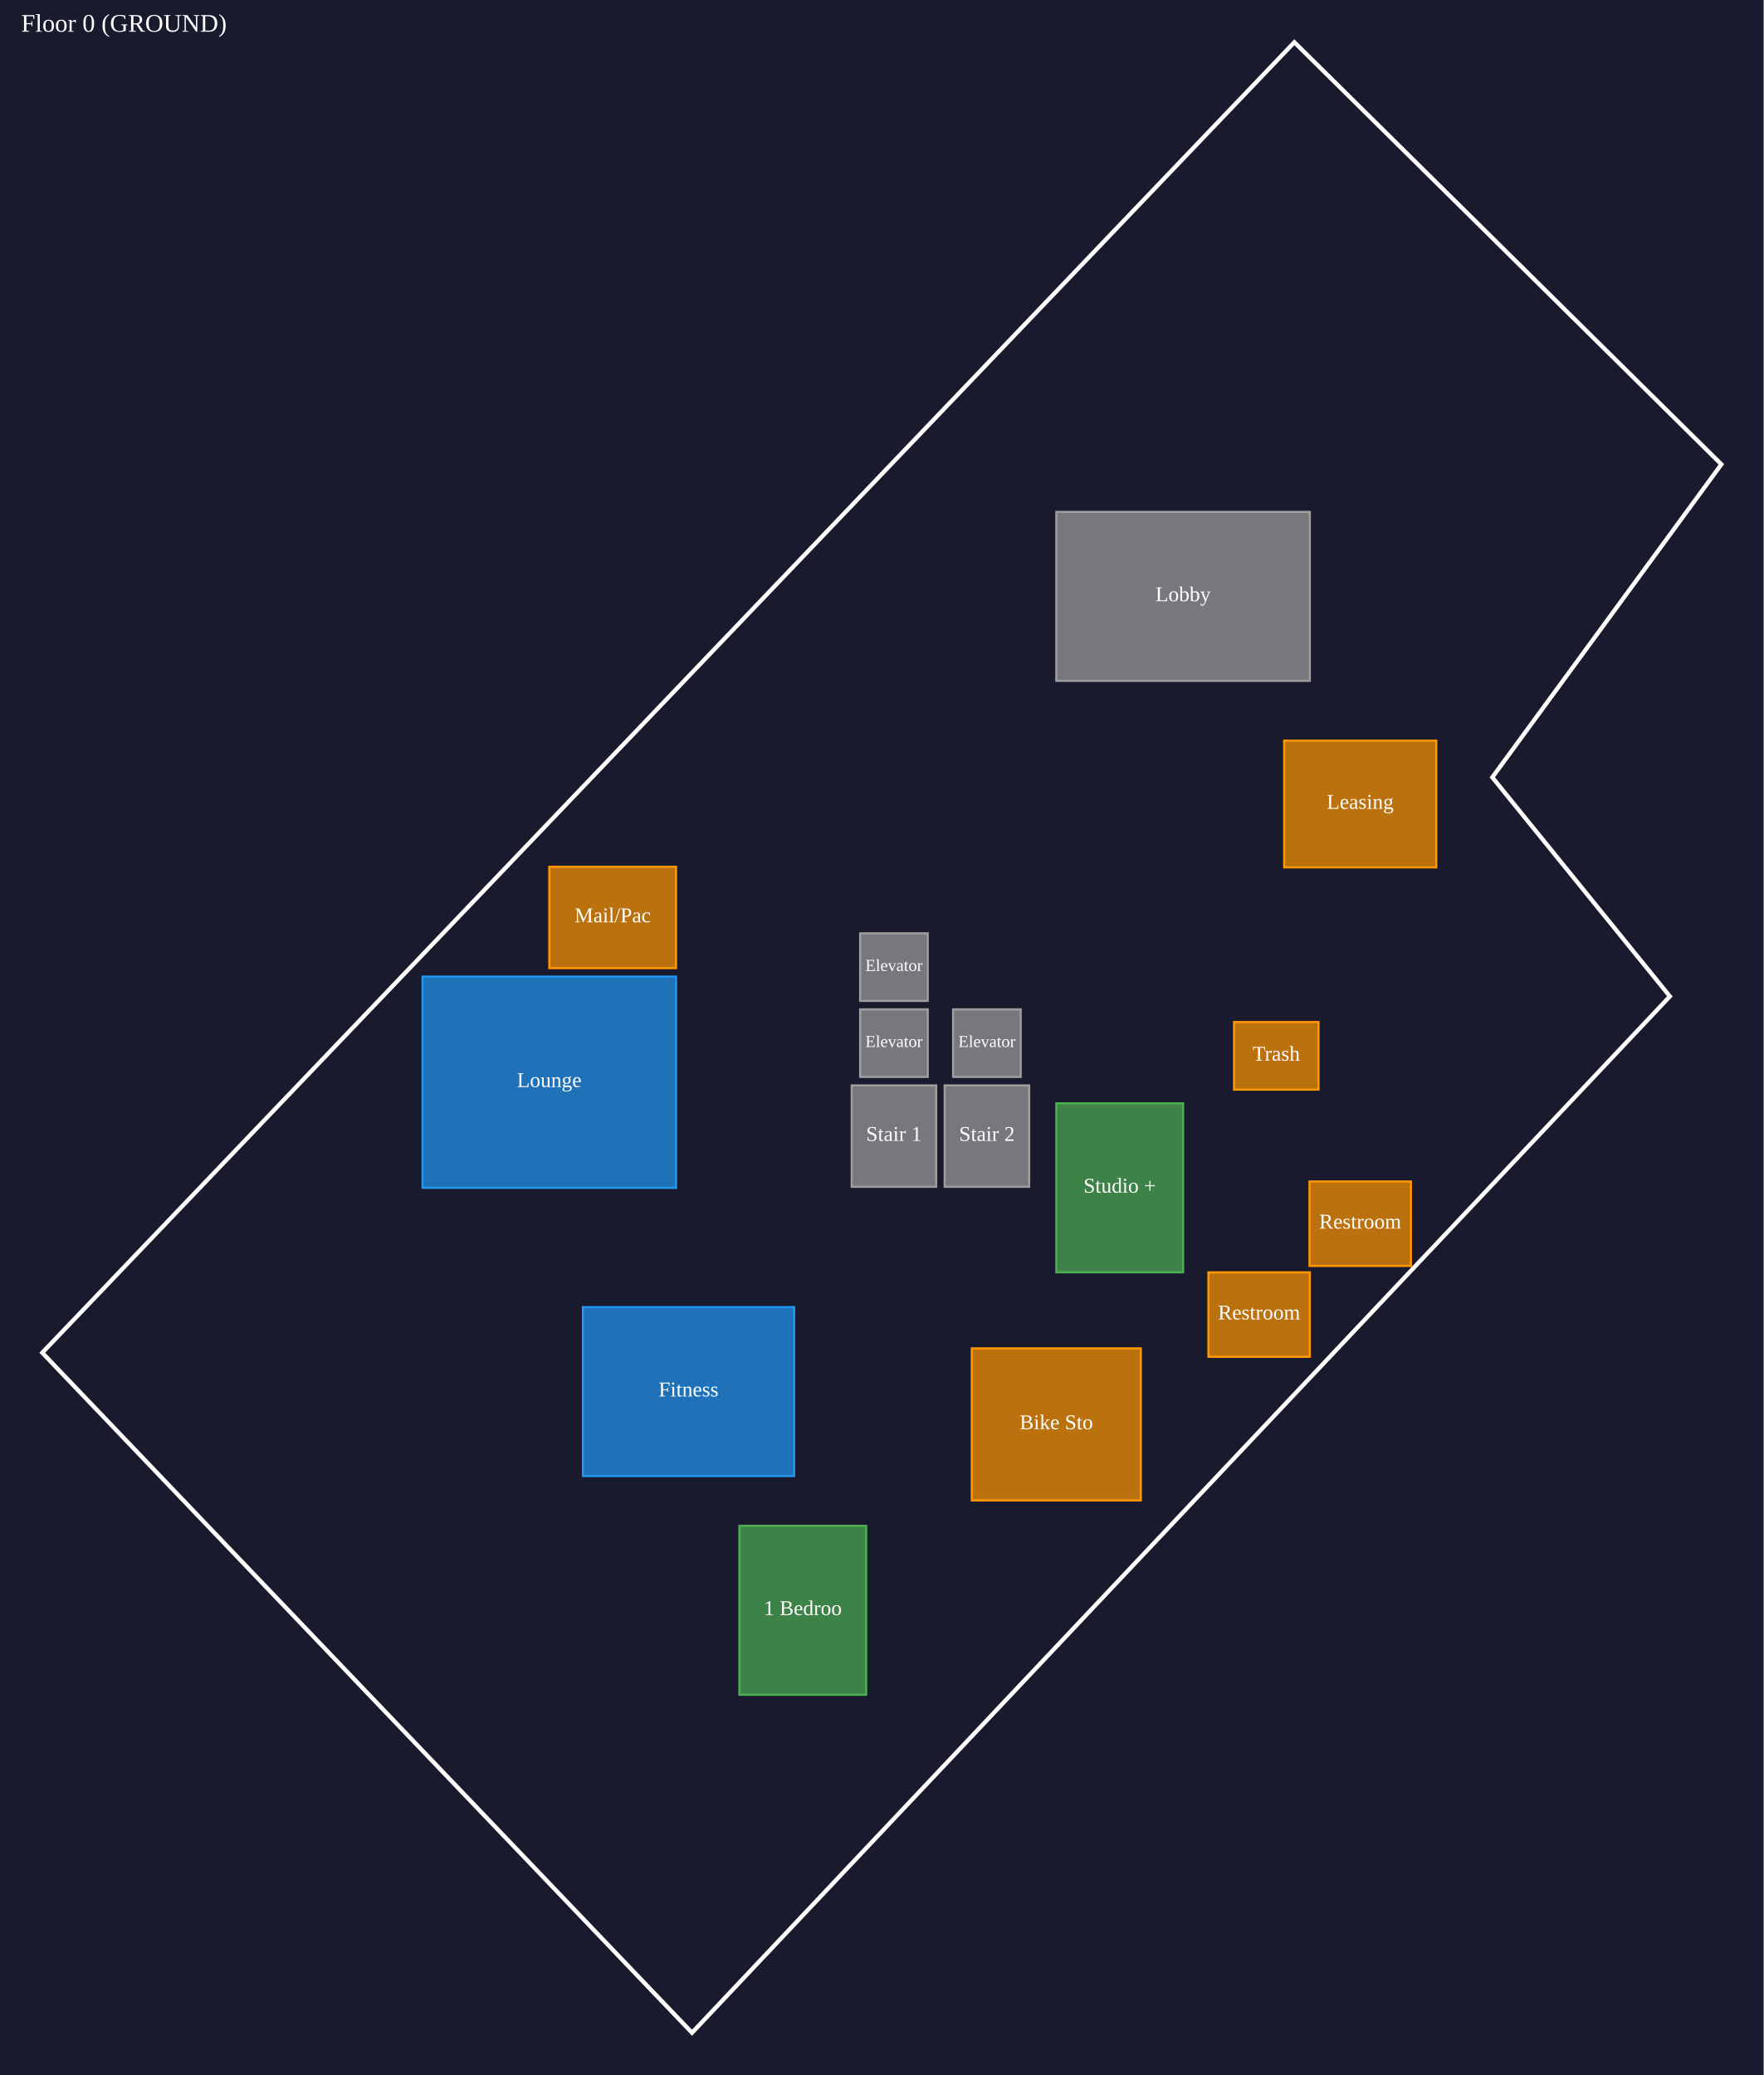
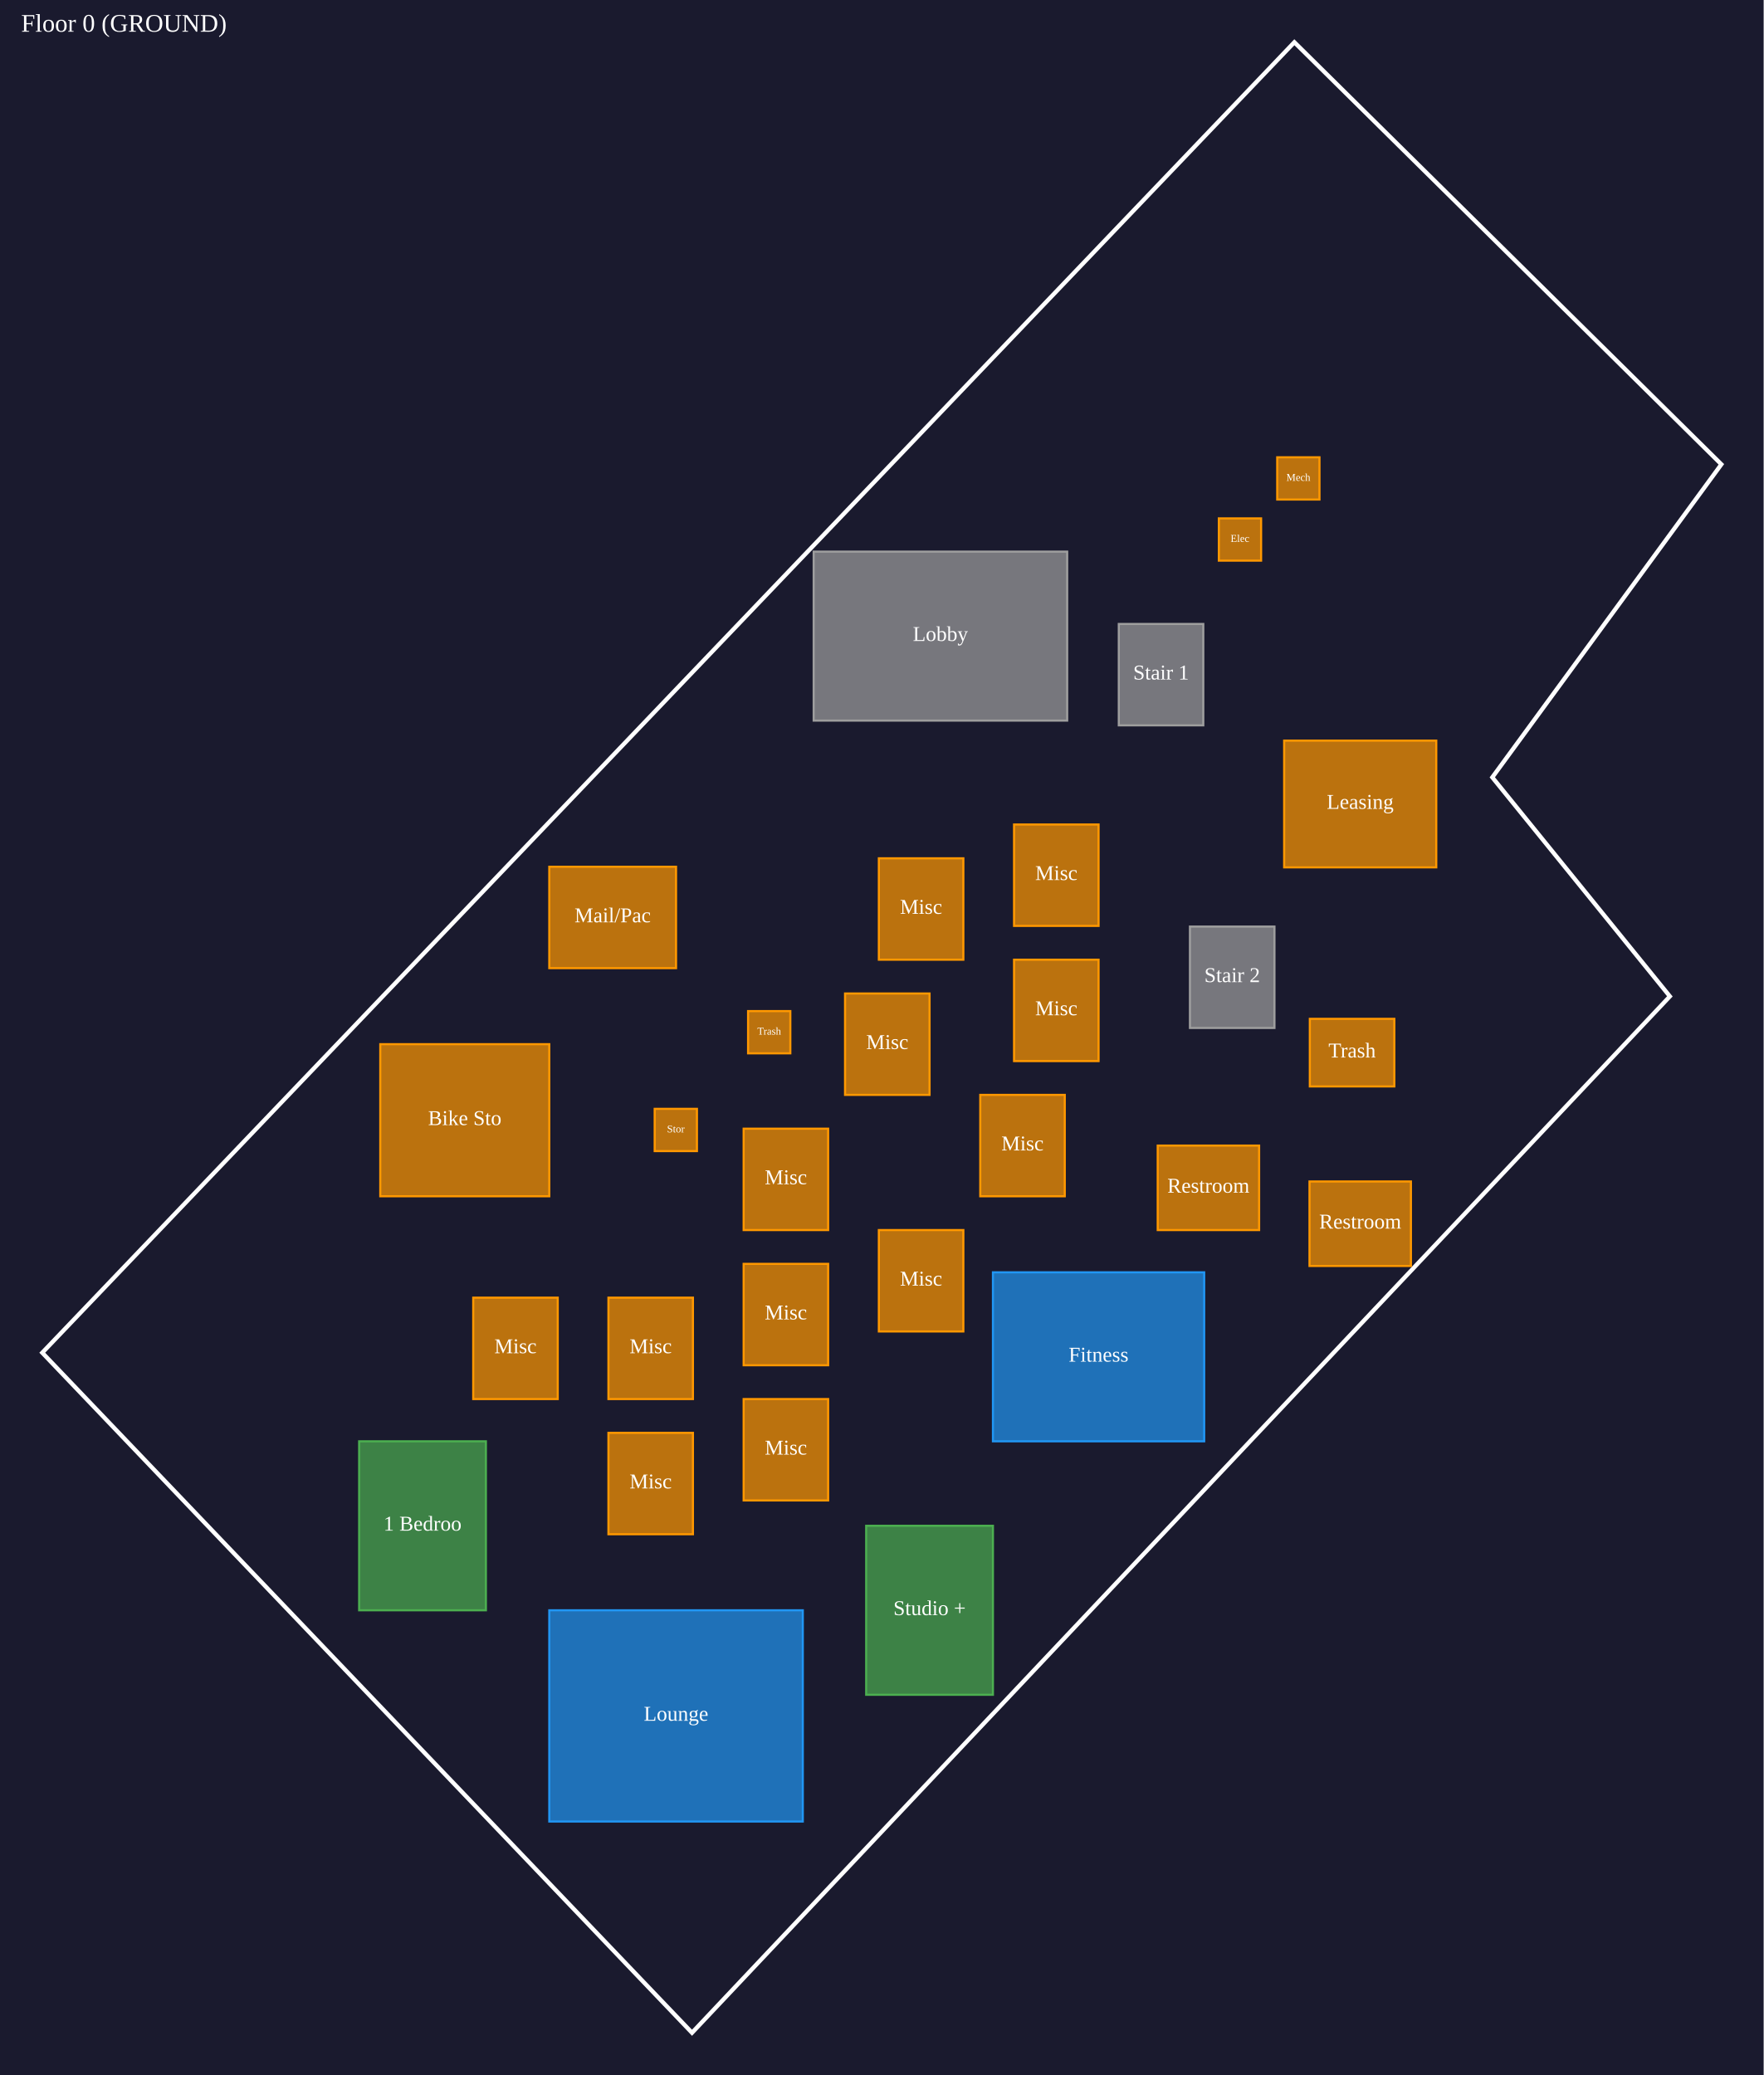
<svg xmlns="http://www.w3.org/2000/svg" width="834.802" height="982.331" viewBox="0 0 834.802 982.331">
  <rect width="100%" height="100%" fill="#1a1a2e" />
  <path d="M 327.56 962.331 L 790.422 471.692 L 706.371 368 L 814.802 219.819 L 612.679 20 L 20 640.39 Z" fill="none" stroke="#fff" stroke-width="2" />
-   <rect x="403.149" y="513.843" width="40" height="48" fill="#9E9E9E" fill-opacity="0.7" stroke="#9E9E9E" stroke-width="1" />
-   <text x="423.149" y="537.843" font-size="10" fill="white" text-anchor="middle" dominant-baseline="middle">Stair 1</text>
-   <rect x="447.149" y="513.843" width="40" height="48" fill="#9E9E9E" fill-opacity="0.7" stroke="#9E9E9E" stroke-width="1" />
-   <text x="467.149" y="537.843" font-size="10" fill="white" text-anchor="middle" dominant-baseline="middle">Stair 2</text>
-   <rect x="407.149" y="477.843" width="32" height="32" fill="#9E9E9E" fill-opacity="0.7" stroke="#9E9E9E" stroke-width="1" />
-   <text x="423.149" y="493.843" font-size="8" fill="white" text-anchor="middle" dominant-baseline="middle">Elevator</text>
-   <rect x="451.149" y="477.843" width="32" height="32" fill="#9E9E9E" fill-opacity="0.7" stroke="#9E9E9E" stroke-width="1" />
-   <text x="467.149" y="493.843" font-size="8" fill="white" text-anchor="middle" dominant-baseline="middle">Elevator</text>
-   <rect x="407.149" y="441.843" width="32" height="32" fill="#9E9E9E" fill-opacity="0.7" stroke="#9E9E9E" stroke-width="1" />
-   <text x="423.149" y="457.843" font-size="8" fill="white" text-anchor="middle" dominant-baseline="middle">Elevator</text>
-   <rect x="500" y="242.331" width="120" height="80" fill="#9E9E9E" fill-opacity="0.7" stroke="#9E9E9E" stroke-width="1" />
-   <text x="560" y="282.331" font-size="10" fill="white" text-anchor="middle" dominant-baseline="middle">Lobby</text>
+   <rect x="529.574" y="295.395" width="40" height="48" fill="#9E9E9E" fill-opacity="0.7" stroke="#9E9E9E" stroke-width="1" />
+   <text x="549.574" y="319.395" font-size="10" fill="white" text-anchor="middle" dominant-baseline="middle">Stair 1</text>
+   <rect x="563.256" y="438.649" width="40" height="48" fill="#9E9E9E" fill-opacity="0.7" stroke="#9E9E9E" stroke-width="1" />
+   <text x="583.256" y="462.649" font-size="10" fill="white" text-anchor="middle" dominant-baseline="middle">Stair 2</text>
+   <rect x="354.1" y="478.663" width="20" height="20" fill="#FF9800" fill-opacity="0.7" stroke="#FF9800" stroke-width="1" />
+   <text x="364.1" y="488.663" font-size="5" fill="white" text-anchor="middle" dominant-baseline="middle">Trash</text>
+   <rect x="604.566" y="216.487" width="20" height="20" fill="#FF9800" fill-opacity="0.7" stroke="#FF9800" stroke-width="1" />
+   <text x="614.566" y="226.487" font-size="5" fill="white" text-anchor="middle" dominant-baseline="middle">Mech</text>
+   <rect x="309.891" y="524.94" width="20" height="20" fill="#FF9800" fill-opacity="0.7" stroke="#FF9800" stroke-width="1" />
+   <text x="319.891" y="534.94" font-size="5" fill="white" text-anchor="middle" dominant-baseline="middle">Stor</text>
+   <rect x="576.935" y="245.41" width="20" height="20" fill="#FF9800" fill-opacity="0.7" stroke="#FF9800" stroke-width="1" />
+   <text x="586.935" y="255.41" font-size="5" fill="white" text-anchor="middle" dominant-baseline="middle">Elec</text>
+   <rect x="224" y="614.331" width="40" height="48" fill="#FF9800" fill-opacity="0.7" stroke="#FF9800" stroke-width="1" />
+   <text x="244" y="638.331" font-size="10" fill="white" text-anchor="middle" dominant-baseline="middle">Misc</text>
+   <rect x="288" y="678.331" width="40" height="48" fill="#FF9800" fill-opacity="0.7" stroke="#FF9800" stroke-width="1" />
+   <text x="308" y="702.331" font-size="10" fill="white" text-anchor="middle" dominant-baseline="middle">Misc</text>
+   <rect x="288" y="614.331" width="40" height="48" fill="#FF9800" fill-opacity="0.7" stroke="#FF9800" stroke-width="1" />
+   <text x="308" y="638.331" font-size="10" fill="white" text-anchor="middle" dominant-baseline="middle">Misc</text>
+   <rect x="352" y="662.331" width="40" height="48" fill="#FF9800" fill-opacity="0.7" stroke="#FF9800" stroke-width="1" />
+   <text x="372" y="686.331" font-size="10" fill="white" text-anchor="middle" dominant-baseline="middle">Misc</text>
+   <rect x="352" y="598.331" width="40" height="48" fill="#FF9800" fill-opacity="0.7" stroke="#FF9800" stroke-width="1" />
+   <text x="372" y="622.331" font-size="10" fill="white" text-anchor="middle" dominant-baseline="middle">Misc</text>
+   <rect x="352" y="534.331" width="40" height="48" fill="#FF9800" fill-opacity="0.7" stroke="#FF9800" stroke-width="1" />
+   <text x="372" y="558.331" font-size="10" fill="white" text-anchor="middle" dominant-baseline="middle">Misc</text>
+   <rect x="400" y="470.331" width="40" height="48" fill="#FF9800" fill-opacity="0.7" stroke="#FF9800" stroke-width="1" />
+   <text x="420" y="494.331" font-size="10" fill="white" text-anchor="middle" dominant-baseline="middle">Misc</text>
+   <rect x="416" y="582.331" width="40" height="48" fill="#FF9800" fill-opacity="0.7" stroke="#FF9800" stroke-width="1" />
+   <text x="436" y="606.331" font-size="10" fill="white" text-anchor="middle" dominant-baseline="middle">Misc</text>
+   <rect x="416" y="406.331" width="40" height="48" fill="#FF9800" fill-opacity="0.7" stroke="#FF9800" stroke-width="1" />
+   <text x="436" y="430.331" font-size="10" fill="white" text-anchor="middle" dominant-baseline="middle">Misc</text>
+   <rect x="464" y="518.331" width="40" height="48" fill="#FF9800" fill-opacity="0.7" stroke="#FF9800" stroke-width="1" />
+   <text x="484" y="542.331" font-size="10" fill="white" text-anchor="middle" dominant-baseline="middle">Misc</text>
+   <rect x="480" y="454.331" width="40" height="48" fill="#FF9800" fill-opacity="0.7" stroke="#FF9800" stroke-width="1" />
+   <text x="500" y="478.331" font-size="10" fill="white" text-anchor="middle" dominant-baseline="middle">Misc</text>
+   <rect x="480" y="390.331" width="40" height="48" fill="#FF9800" fill-opacity="0.7" stroke="#FF9800" stroke-width="1" />
+   <text x="500" y="414.331" font-size="10" fill="white" text-anchor="middle" dominant-baseline="middle">Misc</text>
+   <rect x="385.149" y="261.143" width="120" height="80" fill="#9E9E9E" fill-opacity="0.7" stroke="#9E9E9E" stroke-width="1" />
+   <text x="445.149" y="301.143" font-size="10" fill="white" text-anchor="middle" dominant-baseline="middle">Lobby</text>
  <rect x="607.85" y="350.623" width="72" height="60" fill="#FF9800" fill-opacity="0.7" stroke="#FF9800" stroke-width="1" />
  <text x="643.85" y="380.623" font-size="10" fill="white" text-anchor="middle" dominant-baseline="middle">Leasing</text>
  <rect x="260" y="410.331" width="60" height="48" fill="#FF9800" fill-opacity="0.7" stroke="#FF9800" stroke-width="1" />
  <text x="290" y="434.331" font-size="10" fill="white" text-anchor="middle" dominant-baseline="middle">Mail/Pac</text>
-   <rect x="200" y="462.331" width="120" height="100" fill="#2196F3" fill-opacity="0.7" stroke="#2196F3" stroke-width="1" />
-   <text x="260" y="512.331" font-size="10" fill="white" text-anchor="middle" dominant-baseline="middle">Lounge</text>
-   <rect x="275.929" y="618.804" width="100" height="80" fill="#2196F3" fill-opacity="0.7" stroke="#2196F3" stroke-width="1" />
-   <text x="325.929" y="658.804" font-size="10" fill="white" text-anchor="middle" dominant-baseline="middle">Fitness</text>
+   <rect x="260" y="762.331" width="120" height="100" fill="#2196F3" fill-opacity="0.7" stroke="#2196F3" stroke-width="1" />
+   <text x="320" y="812.331" font-size="10" fill="white" text-anchor="middle" dominant-baseline="middle">Lounge</text>
+   <rect x="470" y="602.331" width="100" height="80" fill="#2196F3" fill-opacity="0.7" stroke="#2196F3" stroke-width="1" />
+   <text x="520" y="642.331" font-size="10" fill="white" text-anchor="middle" dominant-baseline="middle">Fitness</text>
  <rect x="619.85" y="559.324" width="48" height="40" fill="#FF9800" fill-opacity="0.7" stroke="#FF9800" stroke-width="1" />
  <text x="643.85" y="579.324" font-size="10" fill="white" text-anchor="middle" dominant-baseline="middle">Restroom</text>
-   <rect x="572" y="602.331" width="48" height="40" fill="#FF9800" fill-opacity="0.7" stroke="#FF9800" stroke-width="1" />
-   <text x="596" y="622.331" font-size="10" fill="white" text-anchor="middle" dominant-baseline="middle">Restroom</text>
-   <rect x="584.109" y="483.843" width="40" height="32" fill="#FF9800" fill-opacity="0.7" stroke="#FF9800" stroke-width="1" />
-   <text x="604.109" y="499.843" font-size="10" fill="white" text-anchor="middle" dominant-baseline="middle">Trash</text>
-   <rect x="460" y="638.331" width="80" height="72" fill="#FF9800" fill-opacity="0.7" stroke="#FF9800" stroke-width="1" />
-   <text x="500" y="674.331" font-size="10" fill="white" text-anchor="middle" dominant-baseline="middle">Bike Sto</text>
-   <rect x="500" y="522.331" width="60" height="80" fill="#4CAF50" fill-opacity="0.7" stroke="#4CAF50" stroke-width="1" />
-   <text x="530" y="562.331" font-size="10" fill="white" text-anchor="middle" dominant-baseline="middle">Studio +</text>
-   <rect x="350" y="722.331" width="60" height="80" fill="#4CAF50" fill-opacity="0.7" stroke="#4CAF50" stroke-width="1" />
-   <text x="380" y="762.331" font-size="10" fill="white" text-anchor="middle" dominant-baseline="middle">1 Bedroo</text>
+   <rect x="548" y="542.331" width="48" height="40" fill="#FF9800" fill-opacity="0.7" stroke="#FF9800" stroke-width="1" />
+   <text x="572" y="562.331" font-size="10" fill="white" text-anchor="middle" dominant-baseline="middle">Restroom</text>
+   <rect x="620" y="482.331" width="40" height="32" fill="#FF9800" fill-opacity="0.7" stroke="#FF9800" stroke-width="1" />
+   <text x="640" y="498.331" font-size="10" fill="white" text-anchor="middle" dominant-baseline="middle">Trash</text>
+   <rect x="180" y="494.331" width="80" height="72" fill="#FF9800" fill-opacity="0.7" stroke="#FF9800" stroke-width="1" />
+   <text x="220" y="530.331" font-size="10" fill="white" text-anchor="middle" dominant-baseline="middle">Bike Sto</text>
+   <rect x="410" y="722.331" width="60" height="80" fill="#4CAF50" fill-opacity="0.7" stroke="#4CAF50" stroke-width="1" />
+   <text x="440" y="762.331" font-size="10" fill="white" text-anchor="middle" dominant-baseline="middle">Studio +</text>
+   <rect x="170" y="682.331" width="60" height="80" fill="#4CAF50" fill-opacity="0.7" stroke="#4CAF50" stroke-width="1" />
+   <text x="200" y="722.331" font-size="10" fill="white" text-anchor="middle" dominant-baseline="middle">1 Bedroo</text>
  <text x="10" y="15" font-size="12" fill="white">Floor 0 (GROUND)</text>
</svg>
